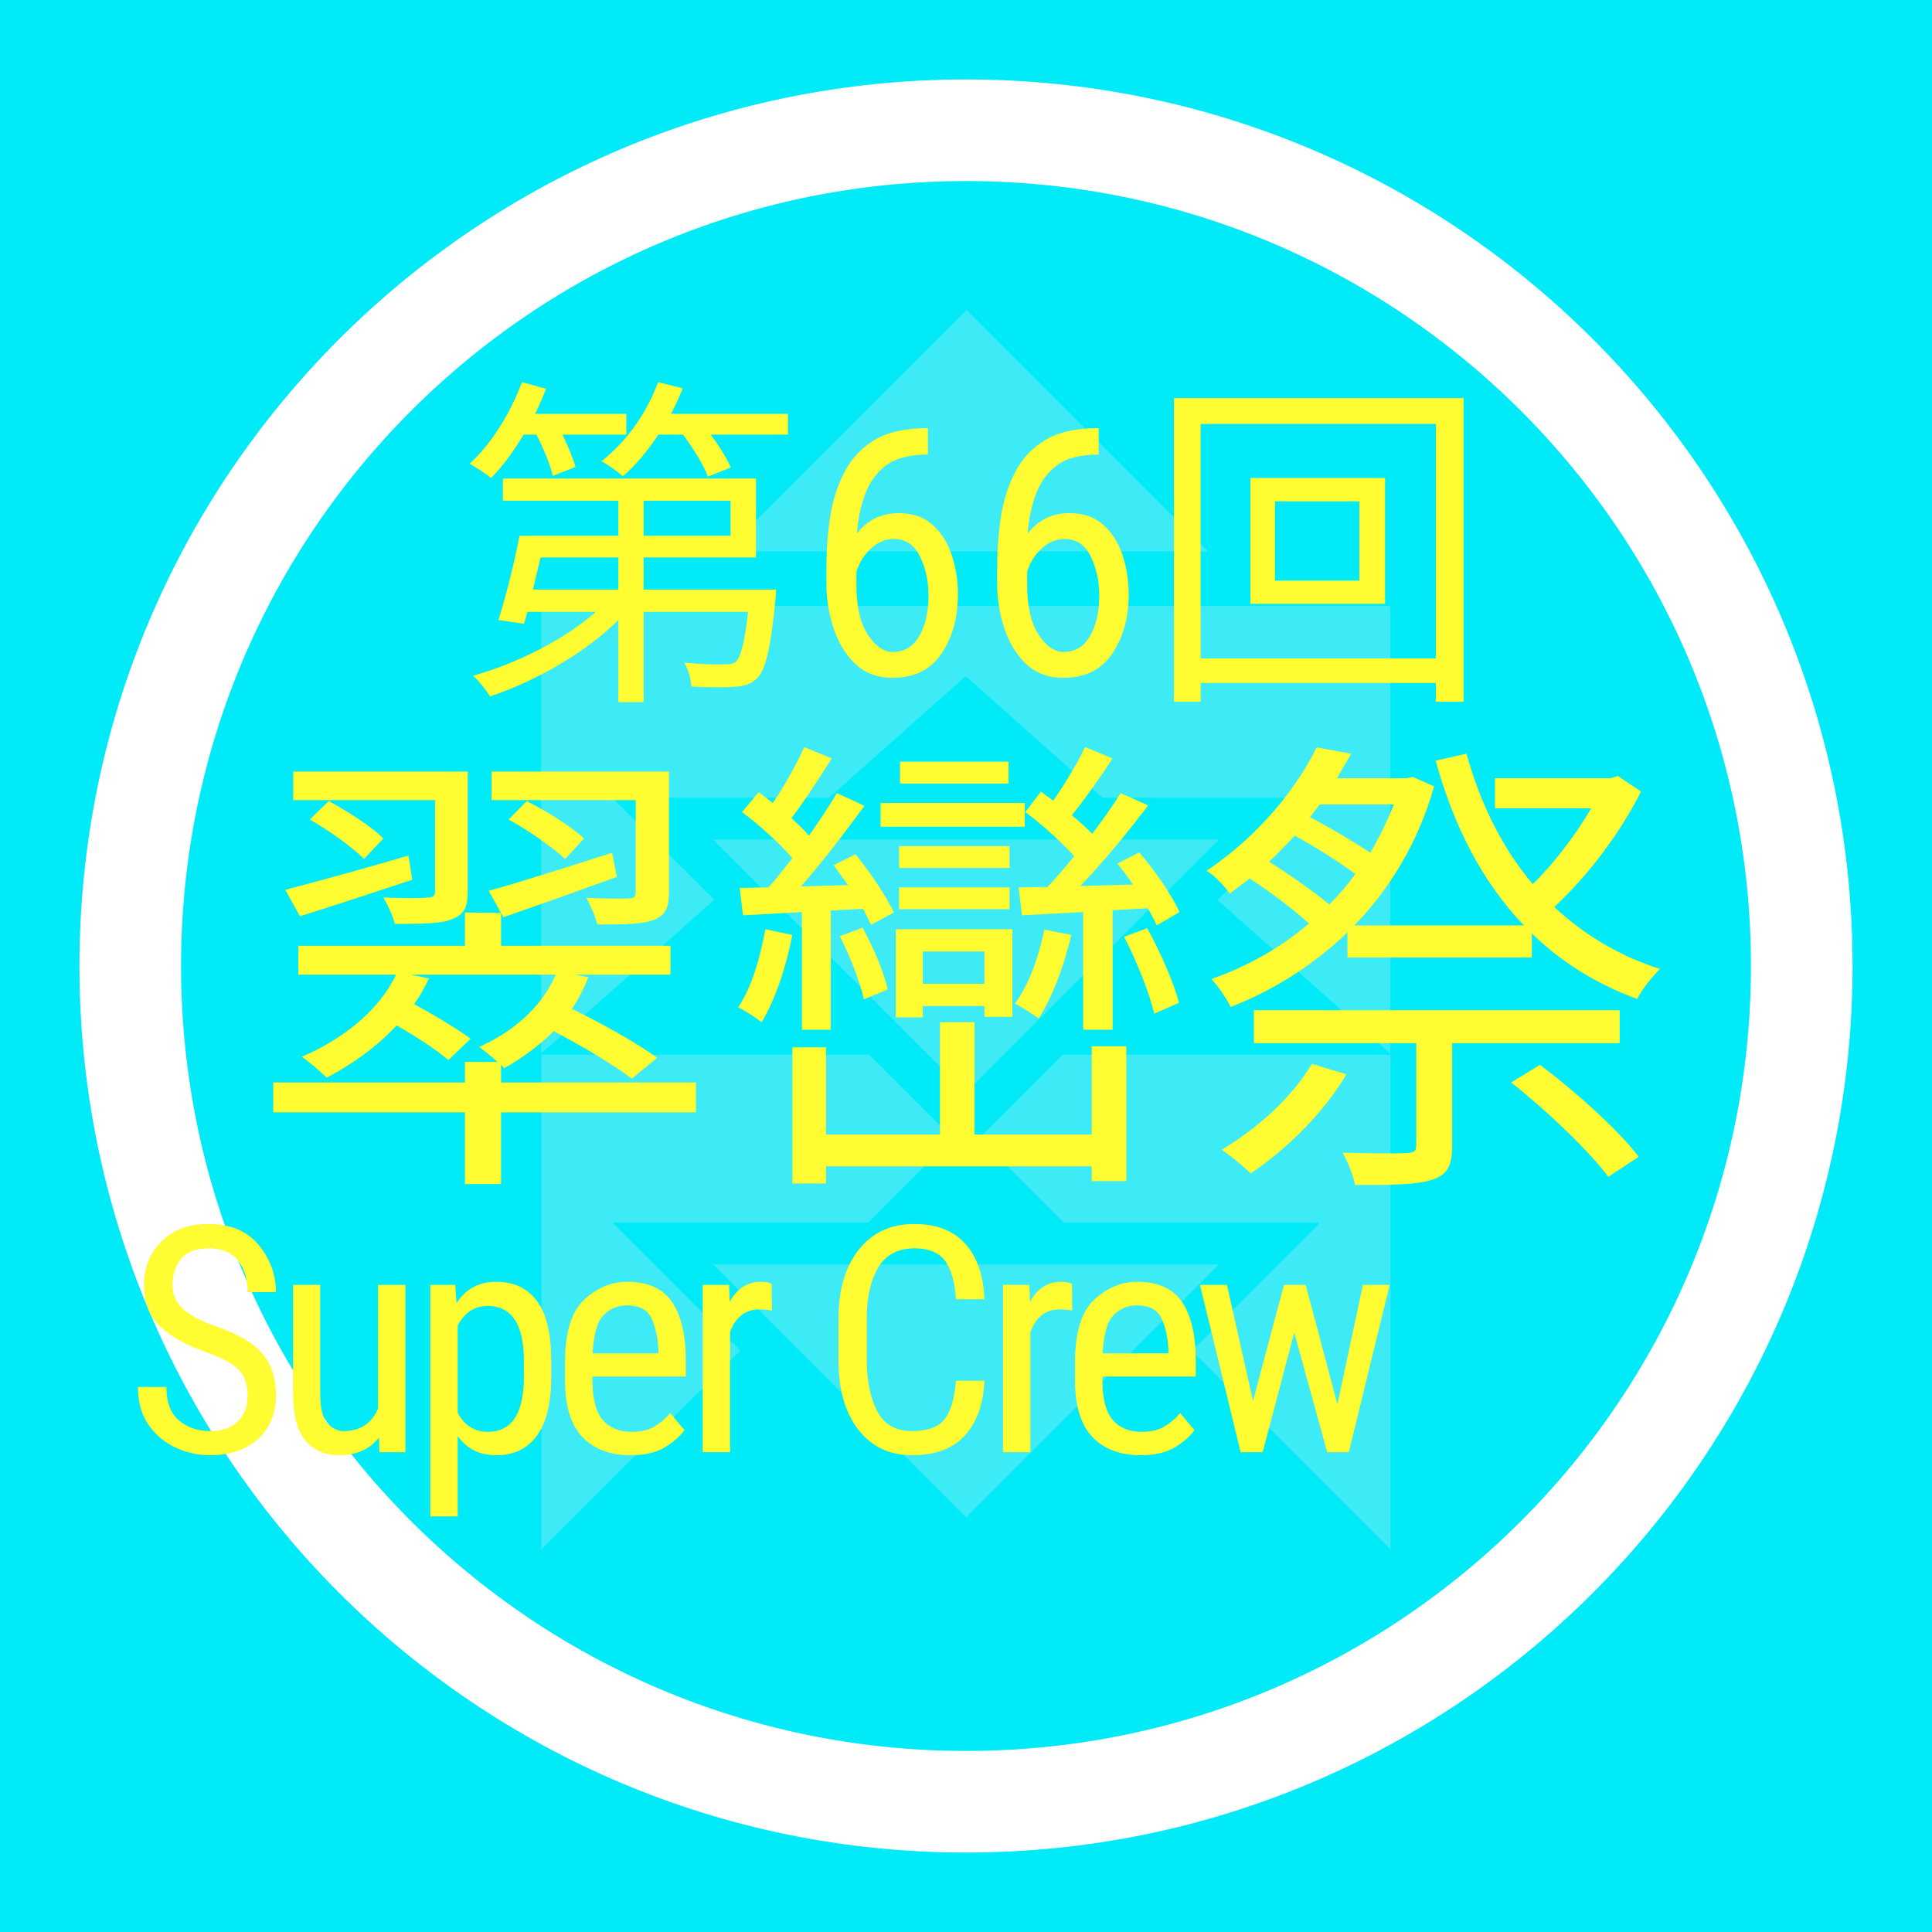
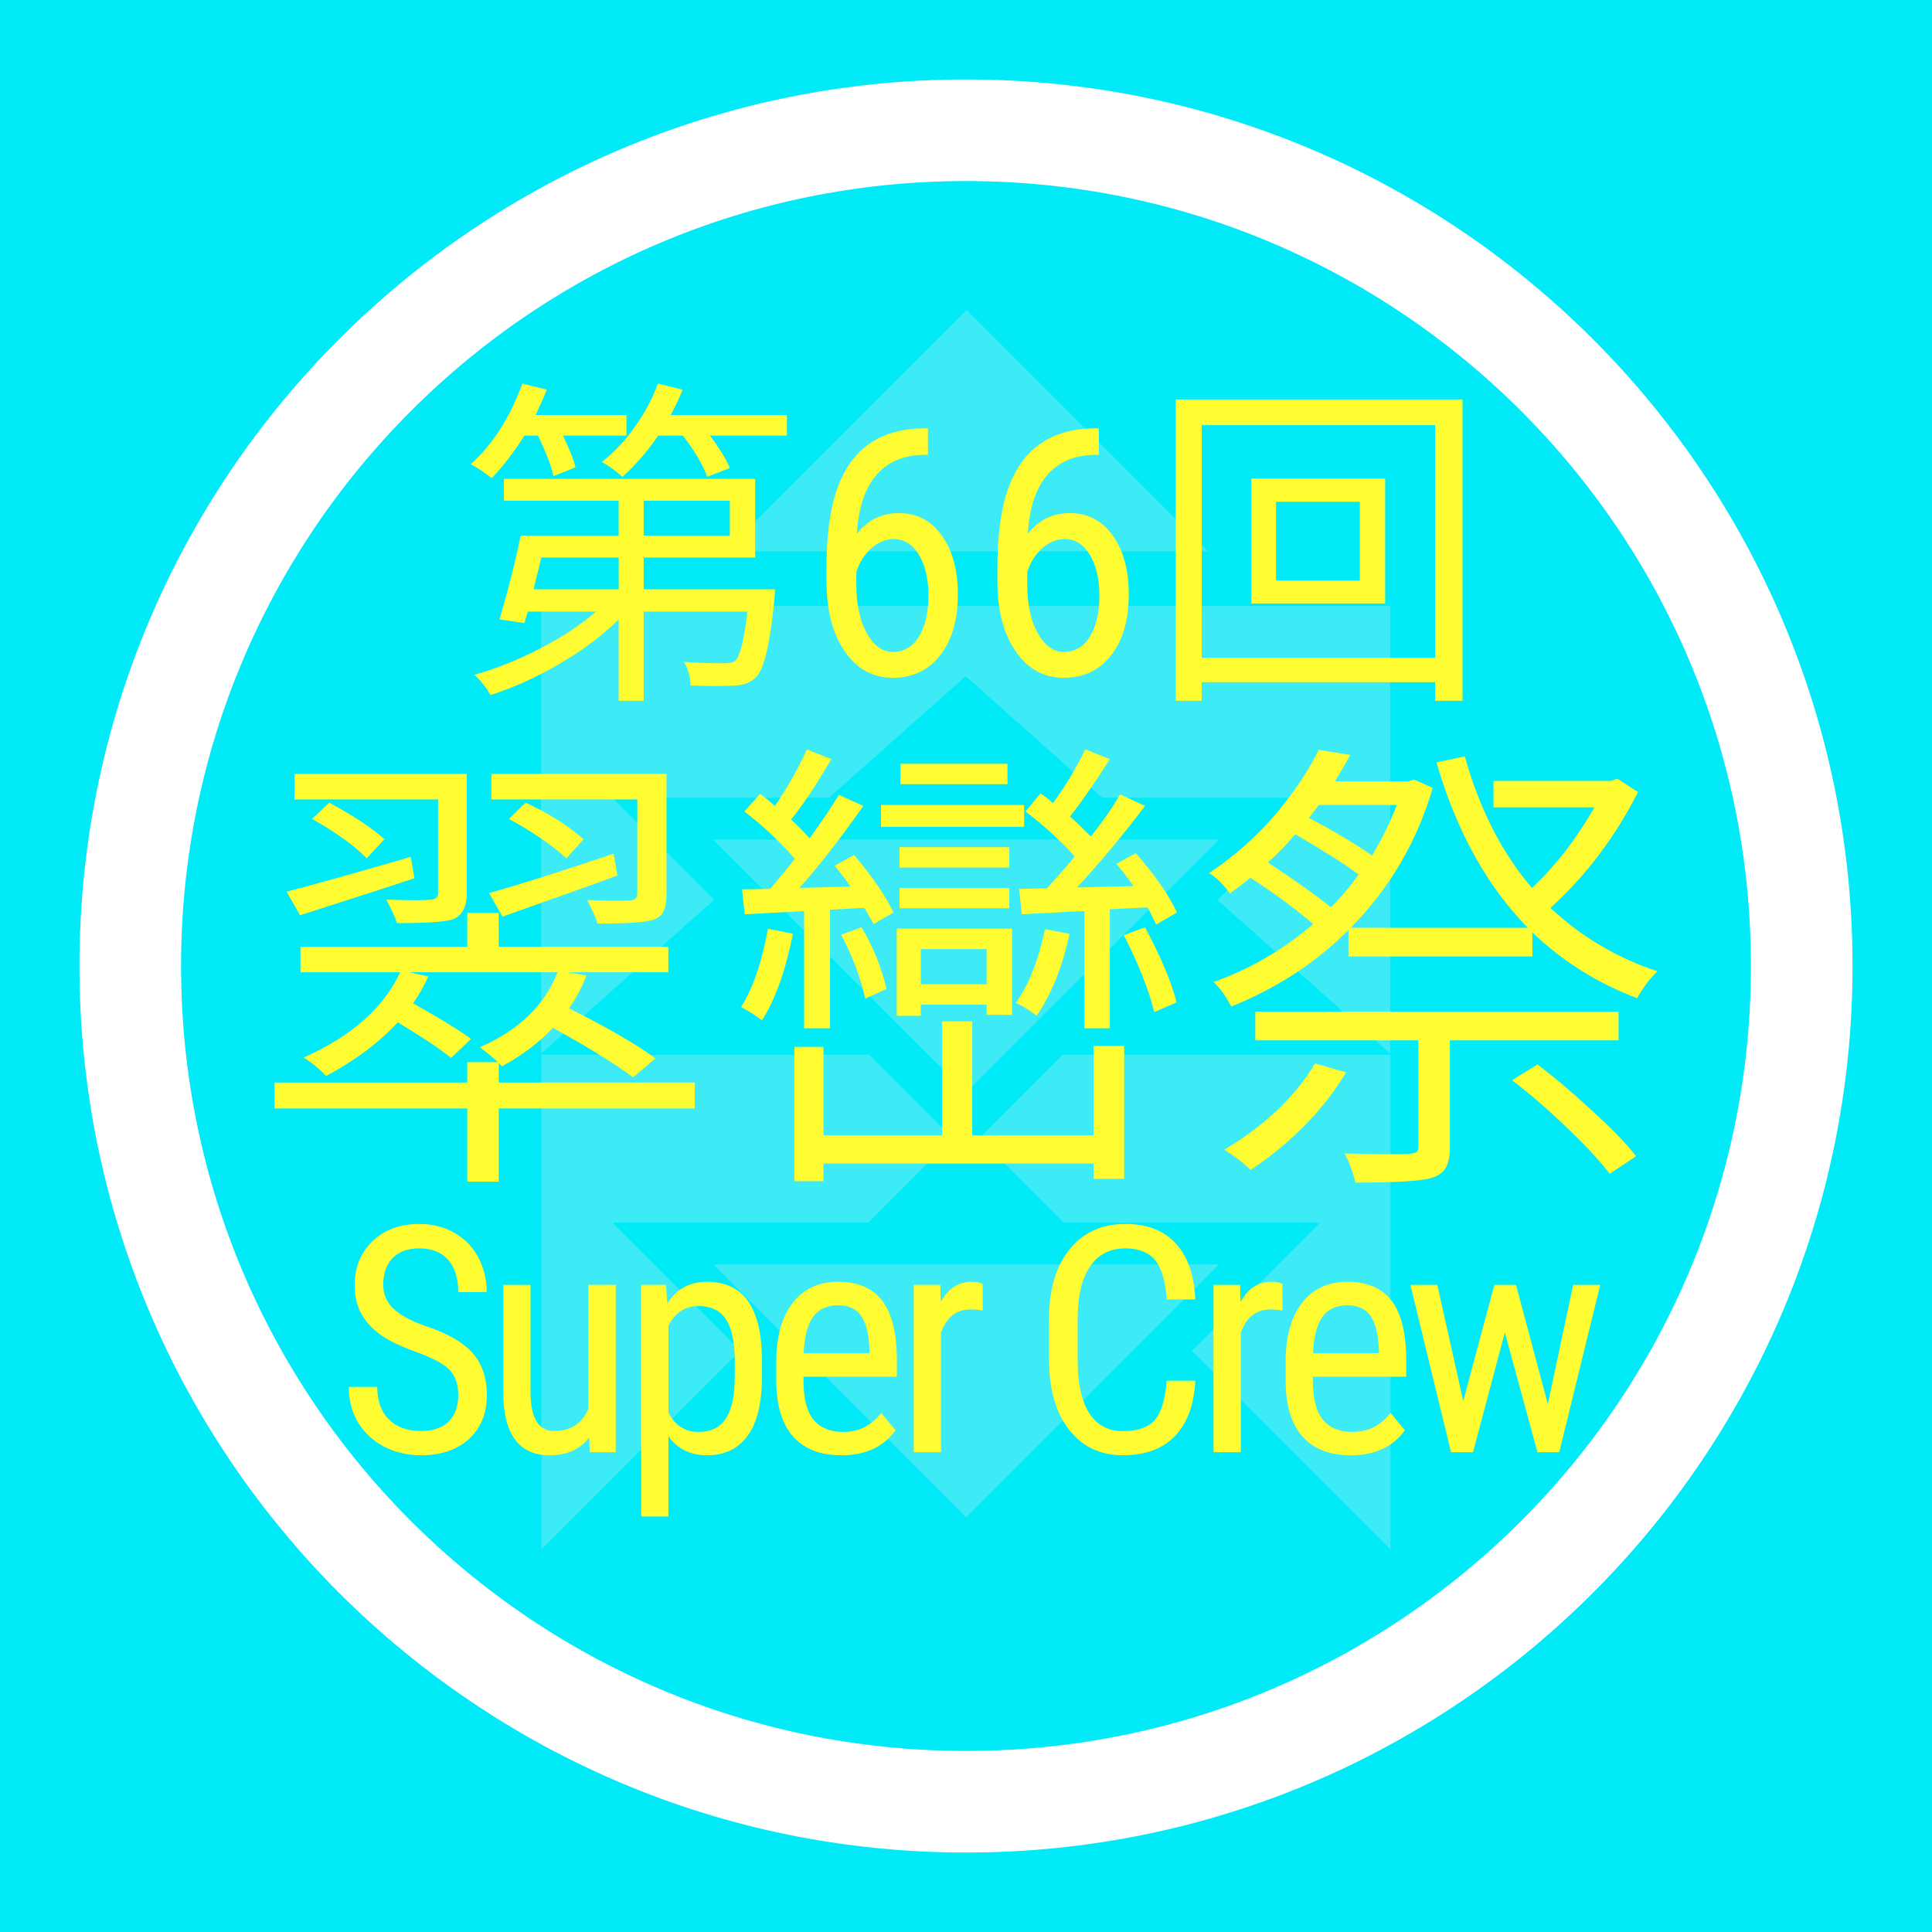
<svg xmlns="http://www.w3.org/2000/svg" width="600" height="600" viewBox="0 0 158.75 158.75" version="1.1" id="svg8">
  <defs id="defs2">
    <filter id="filter4771" style="color-interpolation-filters:sRGB">
      <feFlood id="feFlood4773" result="flood" flood-color="rgb(0,0,0)" flood-opacity="1" />
      <feComposite id="feComposite4775" result="composite1" operator="in" in2="SourceGraphic" in="flood" />
      <feGaussianBlur id="feGaussianBlur4777" result="blur" stdDeviation="5" in="composite1" />
      <feOffset id="feOffset4779" result="offset" dy="0" dx="0" />
      <feComposite id="feComposite4781" result="composite2" operator="over" in2="offset" in="SourceGraphic" />
    </filter>
    <filter id="filter4758" style="color-interpolation-filters:sRGB">
      <feFlood id="feFlood4760" result="flood" flood-color="rgb(0,0,0)" flood-opacity="1" />
      <feComposite id="feComposite4762" result="composite1" operator="in" in2="SourceGraphic" in="flood" />
      <feGaussianBlur id="feGaussianBlur4764" result="blur" stdDeviation="5" in="composite1" />
      <feOffset id="feOffset4766" result="offset" dy="0" dx="0" />
      <feComposite id="feComposite4768" result="composite2" operator="over" in2="offset" in="SourceGraphic" />
    </filter>
    <filter id="filter4746" style="color-interpolation-filters:sRGB">
      <feFlood id="feFlood4748" result="flood" flood-color="rgb(0,0,0)" flood-opacity="1" />
      <feComposite id="feComposite4750" result="composite1" operator="in" in2="SourceGraphic" in="flood" />
      <feGaussianBlur id="feGaussianBlur4752" result="blur" stdDeviation="5" in="composite1" />
      <feOffset id="feOffset4754" result="offset" dy="0" dx="0" />
      <feComposite id="feComposite4756" result="composite2" operator="over" in2="offset" in="SourceGraphic" />
    </filter>
    <filter id="filter4734" style="color-interpolation-filters:sRGB">
      <feFlood id="feFlood4736" result="flood" flood-color="rgb(0,0,0)" flood-opacity="1" />
      <feComposite id="feComposite4738" result="composite1" operator="in" in2="SourceGraphic" in="flood" />
      <feGaussianBlur id="feGaussianBlur4740" result="blur" stdDeviation="5" in="composite1" />
      <feOffset id="feOffset4742" result="offset" dy="0" dx="0" />
      <feComposite id="feComposite4744" result="composite2" operator="over" in2="offset" in="SourceGraphic" />
    </filter>
    <filter id="filter4207" style="color-interpolation-filters:sRGB">
      <feFlood id="feFlood4209" result="flood" flood-color="rgb(0,0,0)" flood-opacity="1" />
      <feComposite id="feComposite4211" result="composite1" operator="in" in2="SourceGraphic" in="flood" />
      <feGaussianBlur id="feGaussianBlur4213" result="blur" stdDeviation="5" in="composite1" />
      <feOffset id="feOffset4215" result="offset" dy="0" dx="0" />
      <feComposite id="feComposite4217" result="composite2" operator="over" in2="offset" in="SourceGraphic" />
    </filter>
  </defs>
  <g id="layer1" transform="translate(0,-138.25)">
    <rect style="opacity:1;fill:#00eaf7;fill-opacity:0.748;fill-rule:nonzero;stroke:none;stroke-width:7.938;stroke-linecap:round;stroke-linejoin:round;stroke-miterlimit:4;stroke-dasharray:none;stroke-dashoffset:0;stroke-opacity:1;paint-order:stroke fill markers" id="rect4601" width="158.75" height="158.75" x="0" y="138.25" />
    <path style="opacity:1;fill:#00eaf7;fill-opacity:1;fill-rule:nonzero;stroke:none;stroke-width:7.938;stroke-linecap:round;stroke-linejoin:round;stroke-miterlimit:4;stroke-dasharray:none;stroke-dashoffset:0;stroke-opacity:1;paint-order:stroke fill markers" d="m 3e-6,138.25 v 158.75 H 158.75 v -158.75 z m 79.427,25.458 19.846,19.847 H 59.58 Z m -34.962,24.338 h 69.766 v 36.779 c -4.732,-4.206 -9.463,-8.412 -14.194,-12.618 2.801,-2.801 5.602,-5.602 8.404,-8.403 H 90.582 c -3.745,-3.329 -7.49,-6.657 -11.234,-9.986 -3.744,3.329 -7.49,6.658 -11.234,9.986 H 50.311 c 2.793,2.792 5.586,5.585 8.378,8.378 -4.741,4.214 -9.483,8.429 -14.224,12.643 z m 14.128,19.188 h 41.565 c -6.928,6.928 -13.855,13.855 -20.783,20.782 -6.928,-6.928 -13.855,-13.855 -20.783,-20.782 z m -14.104,17.685 h 26.938 c 2.286,2.286 4.572,4.572 6.857,6.857 -2.313,2.313 -4.627,4.627 -6.94,6.94 H 50.328 c 3.503,3.502 7.006,7.005 10.508,10.508 -5.449,5.449 -10.899,10.899 -16.348,16.348 v -5.77 z m 42.835,0 h 26.932 v 40.653 c -5.442,-5.442 -10.885,-10.885 -16.327,-16.327 3.51,-3.509 7.019,-7.019 10.529,-10.529 H 87.399 c -2.312,-2.312 -4.624,-4.624 -6.937,-6.937 2.287,-2.287 4.574,-4.574 6.861,-6.861 z M 58.609,242.147 H 100.175 C 93.247,249.075 86.32,256.002 79.392,262.93 72.465,256.002 65.537,249.075 58.609,242.147 Z" id="rect4533" />
    <circle style="opacity:1;fill:none;fill-opacity:1;fill-rule:nonzero;stroke:#ffffff;stroke-width:8.349;stroke-linecap:round;stroke-linejoin:round;stroke-miterlimit:4;stroke-dasharray:none;stroke-dashoffset:0;stroke-opacity:1;paint-order:stroke fill markers" id="path4511" cx="79.375" cy="217.625" r="68.672" />
-     <text xml:space="preserve" style="font-style:normal;font-variant:normal;font-weight:900;font-stretch:normal;font-size:28.423px;line-height:47.371px;font-family:'Gen Shin Gothic';-inkscape-font-specification:'Gen Shin Gothic Heavy';letter-spacing:0px;word-spacing:0px;fill:#fffc32;fill-opacity:1;stroke:none;stroke-width:1.895px;stroke-linecap:butt;stroke-linejoin:miter;stroke-opacity:1" x="37.653" y="193.666" id="text4489">
-       <tspan id="tspan4487" x="37.653" y="193.666" style="font-style:normal;font-variant:normal;font-weight:normal;font-stretch:normal;font-family:'Gen Shin Gothic';-inkscape-font-specification:'Gen Shin Gothic';fill:#fffc32;fill-opacity:1;stroke-width:1.895px">第<tspan style="font-style:normal;font-variant:normal;font-weight:normal;font-stretch:normal;font-family:'Roboto Condensed';-inkscape-font-specification:'Roboto Condensed, ';fill:#fffc32;fill-opacity:1;stroke-width:1.895px" id="tspan4531">66</tspan>回</tspan>
-     </text>
-     <text id="text4505" y="232.414" x="20.312" style="font-style:normal;font-variant:normal;font-weight:900;font-stretch:normal;font-size:38.982px;line-height:64.969px;font-family:'Gen Shin Gothic';-inkscape-font-specification:'Gen Shin Gothic Heavy';letter-spacing:0px;word-spacing:0px;fill:#fffc32;fill-opacity:1;stroke:none;stroke-width:2.599px;stroke-linecap:butt;stroke-linejoin:miter;stroke-opacity:1;" xml:space="preserve">
-       <tspan style="font-style:normal;font-variant:normal;font-weight:300;font-stretch:normal;font-family:'Gen Shin Gothic';-inkscape-font-specification:'Gen Shin Gothic Light';fill:#fffc32;fill-opacity:1;stroke-width:2.599px;" y="232.414" x="20.312" id="tspan4503">翠巒祭</tspan>
-     </text>
-     <text xml:space="preserve" style="font-style:normal;font-variant:normal;font-weight:normal;font-stretch:normal;font-size:26.02px;line-height:19.567px;font-family:'Noto Serif CJK JP';-inkscape-font-specification:'Noto Serif CJK JP';text-align:center;letter-spacing:0px;word-spacing:0px;text-anchor:middle;fill:#fffc32;fill-opacity:1;stroke:none;stroke-width:1.735px;stroke-linecap:butt;stroke-linejoin:miter;stroke-opacity:1" x="79.877" y="257.574" id="text4515">
-       <tspan x="79.214" y="257.574" style="font-style:normal;font-variant:normal;font-weight:normal;font-stretch:normal;font-family:'Roboto Condensed';-inkscape-font-specification:'Roboto Condensed, ';text-align:center;letter-spacing:-1.326px;text-anchor:middle;fill:#fffc32;fill-opacity:1;stroke-width:1.735px" id="tspan4500">Super Crew</tspan>
-     </text>
+     <g aria-label="第66回" style="font-style:normal;font-variant:normal;font-weight:900;font-stretch:normal;font-size:28.423px;line-height:47.371px;font-family:'Gen Shin Gothic';-inkscape-font-specification:'Gen Shin Gothic Heavy';letter-spacing:0px;word-spacing:0px;fill:#fffc32;fill-opacity:1;stroke:none;stroke-width:1.895px;stroke-linecap:butt;stroke-linejoin:miter;stroke-opacity:1" id="text4489">
+       <path d="m 44.203,174.042 h -1.11 q -1.277,2.026 -2.692,3.497 -1.027,-0.805 -1.721,-1.138 2.72,-2.47 4.247,-6.634 l 1.998,0.5 q -0.222,0.611 -0.916,2.082 h 7.466 v 1.693 H 46.257 q 0.805,1.638 1.027,2.609 l -1.804,0.722 q -0.25,-1.194 -1.277,-3.331 z m 6.634,10.02 h -6.356 q -0.111,0.472 -0.333,1.36 -0.222,0.86 -0.305,1.249 h 6.995 z m 2.054,-4.663 v 2.859 h 7.078 v -2.859 z m 0,7.272 h 10.797 q -0.028,0.555 -0.056,0.86 -0.527,5.385 -1.499,6.356 -0.666,0.666 -1.804,0.694 -1.221,0.083 -3.581,0 -0.056,-1.194 -0.555,-1.943 1.388,0.111 3.22,0.111 0.777,0 0.999,-0.194 0.611,-0.611 0.999,-4.052 h -8.521 v 7.328 h -2.054 v -6.689 q -1.971,1.971 -4.83,3.636 -2.831,1.665 -5.69,2.581 -0.583,-0.971 -1.332,-1.665 2.665,-0.749 5.357,-2.137 2.72,-1.388 4.635,-3.053 h -5.607 q -0.056,0.194 -0.167,0.555 -0.083,0.333 -0.111,0.389 l -2.054,-0.305 q 1.083,-3.608 1.749,-6.884 h 8.049 v -2.859 h -9.437 v -1.804 H 62.051 v 6.467 h -9.16 z m 2.221,-14.322 h 9.548 v 1.693 h -6.328 q 1.194,1.582 1.638,2.665 l -1.86,0.722 q -0.527,-1.471 -1.998,-3.386 h -2.026 q -1.332,1.943 -2.942,3.386 -0.833,-0.749 -1.693,-1.221 1.499,-1.166 2.692,-2.859 1.221,-1.693 1.915,-3.581 l 2.026,0.5 q -0.305,0.833 -0.971,2.082 z" style="font-style:normal;font-variant:normal;font-weight:normal;font-stretch:normal;font-family:'Gen Shin Gothic';-inkscape-font-specification:'Gen Shin Gothic';fill:#fffc32;fill-opacity:1;stroke-width:1.895px" id="path4566" />
+       <path d="m 76.248,173.445 v 2.179 h -0.402 q -2.456,0.056 -3.844,1.665 -1.388,1.596 -1.596,4.816 1.346,-1.693 3.442,-1.693 2.234,0 3.539,1.846 1.318,1.832 1.318,4.816 0,3.178 -1.457,5.024 -1.443,1.846 -3.886,1.846 -2.456,0 -3.955,-2.179 -1.499,-2.179 -1.499,-5.787 v -0.985 q 0,-4.163 0.902,-6.634 0.902,-2.47 2.651,-3.664 1.763,-1.207 4.372,-1.249 z m -2.817,9.104 q -0.999,0 -1.846,0.763 -0.847,0.763 -1.221,1.943 v 1.013 q 0,2.456 0.86,4.011 0.874,1.54 2.137,1.54 1.374,0 2.151,-1.263 0.777,-1.277 0.777,-3.359 0,-2.054 -0.777,-3.345 -0.777,-1.305 -2.082,-1.305 z" style="font-style:normal;font-variant:normal;font-weight:normal;font-stretch:normal;font-family:'Roboto Condensed';-inkscape-font-specification:'Roboto Condensed, ';fill:#fffc32;fill-opacity:1;stroke-width:1.895px" id="path4568" />
+       <path d="m 90.293,173.445 v 2.179 h -0.402 q -2.456,0.056 -3.844,1.665 -1.388,1.596 -1.596,4.816 1.346,-1.693 3.442,-1.693 2.234,0 3.539,1.846 1.318,1.832 1.318,4.816 0,3.178 -1.457,5.024 -1.443,1.846 -3.886,1.846 -2.456,0 -3.955,-2.179 -1.499,-2.179 -1.499,-5.787 v -0.985 q 0,-4.163 0.902,-6.634 0.902,-2.47 2.651,-3.664 1.763,-1.207 4.372,-1.249 z m -2.817,9.104 q -0.999,0 -1.846,0.763 -0.847,0.763 -1.221,1.943 v 1.013 q 0,2.456 0.86,4.011 0.874,1.54 2.137,1.54 1.374,0 2.151,-1.263 0.777,-1.277 0.777,-3.359 0,-2.054 -0.777,-3.345 -0.777,-1.305 -2.082,-1.305 z" style="font-style:normal;font-variant:normal;font-weight:normal;font-stretch:normal;font-family:'Roboto Condensed';-inkscape-font-specification:'Roboto Condensed, ';fill:#fffc32;fill-opacity:1;stroke-width:1.895px" id="path4570" />
+       <path d="m 111.735,185.95 v -6.467 h -6.884 v 6.467 z m -8.91,-8.382 h 10.992 v 10.27 h -10.992 z m -4.08,14.739 H 117.925 V 173.182 H 98.745 Z m -2.137,-21.234 h 23.565 v 24.759 h -2.248 v -1.527 H 98.745 v 1.527 h -2.137 z" style="font-style:normal;font-variant:normal;font-weight:normal;font-stretch:normal;font-family:'Gen Shin Gothic';-inkscape-font-specification:'Gen Shin Gothic';fill:#fffc32;fill-opacity:1;stroke-width:1.895px" id="path4572" />
+     </g>
+     <g aria-label="翠巒祭" style="font-style:normal;font-variant:normal;font-weight:900;font-stretch:normal;font-size:38.982px;line-height:64.969px;font-family:'Gen Shin Gothic';-inkscape-font-specification:'Gen Shin Gothic Heavy';letter-spacing:0px;word-spacing:0px;fill:#fffc32;fill-opacity:1;stroke:none;stroke-width:2.599px;stroke-linecap:butt;stroke-linejoin:miter;stroke-opacity:1" id="text4505">
+       <path d="m 52.366,211.705 v -7.766 H 40.374 v -2.094 h 14.39 v 9.86 q 0,0.914 -0.228,1.409 -0.228,0.495 -0.876,0.723 -0.952,0.305 -4.568,0.305 -0.076,-0.343 -0.419,-1.066 -0.343,-0.723 -0.419,-0.876 2.589,0.114 3.54,0.038 0.571,-0.038 0.571,-0.533 z m -4.416,-4.492 -1.409,1.561 q -1.751,-1.599 -4.72,-3.236 l 1.37,-1.332 q 2.817,1.294 4.759,3.007 z m 2.474,1.18 0.305,1.789 q -1.903,0.723 -5.482,1.98 -3.54,1.256 -3.959,1.409 l -1.104,-1.941 q 4.073,-1.142 10.24,-3.236 z m -14.428,3.236 v -7.69 H 24.195 v -2.094 h 14.161 v 9.783 q 0,1.751 -1.18,2.17 -0.914,0.305 -4.568,0.305 -0.152,-0.609 -0.876,-1.941 2.931,0.114 3.655,0 0.609,0 0.609,-0.533 z m -4.416,-4.416 -1.447,1.561 q -1.523,-1.561 -4.492,-3.236 l 1.409,-1.332 q 3.045,1.637 4.53,3.007 z m 2.17,1.447 0.305,1.751 q -2.36,0.799 -9.403,3.045 l -1.104,-1.941 q 2.855,-0.723 10.202,-2.855 z m 23.336,18.539 v 2.132 H 40.983 v 6.015 h -2.589 v -6.015 H 22.558 v -2.132 h 15.836 v -1.675 h 2.512 q -0.495,-0.495 -1.485,-1.218 4.835,-2.132 6.395,-6.167 H 33.636 l 1.561,0.343 q -0.533,1.18 -1.256,2.208 3.578,2.018 4.759,2.931 l -1.637,1.561 q -1.18,-0.99 -4.378,-2.931 -2.322,2.512 -5.901,4.416 -0.609,-0.723 -1.827,-1.523 5.901,-2.627 7.918,-7.005 h -8.185 v -2.094 h 13.704 v -2.779 h 2.589 v 2.779 H 54.916 v 2.094 h -8.223 l 1.485,0.266 q -0.457,1.294 -1.409,2.703 4.911,2.474 7.081,4.111 l -1.827,1.561 q -2.094,-1.599 -6.586,-4.073 -1.675,1.789 -4.187,3.16 l -0.266,-0.266 v 1.599 z" style="font-style:normal;font-variant:normal;font-weight:300;font-stretch:normal;font-family:'Gen Shin Gothic';-inkscape-font-specification:'Gen Shin Gothic Light';fill:#fffc32;fill-opacity:1;stroke-width:2.599px" id="path4559" />
+       <path d="m 83.734,211.287 2.284,-0.038 q 1.865,-2.056 2.284,-2.627 -1.523,-1.751 -4.035,-3.693 l 1.218,-1.485 q 0.495,0.305 1.028,0.799 1.561,-2.132 2.665,-4.416 l 2.018,0.799 q -1.675,2.665 -3.274,4.72 0.609,0.533 1.713,1.637 1.561,-1.98 2.398,-3.464 l 2.056,0.952 q -2.893,3.807 -5.596,6.7 2.018,-0.038 4.644,-0.114 -0.723,-1.028 -1.409,-1.827 l 1.599,-0.876 q 2.36,2.703 3.388,4.873 l -1.713,0.99 q -0.609,-1.256 -0.723,-1.409 l -3.084,0.152 v 9.783 h -2.094 v -9.631 q -1.066,0.038 -2.893,0.152 -1.789,0.076 -2.246,0.114 z m 2.132,3.312 2.018,0.381 q -0.876,4.073 -2.703,6.738 -0.876,-0.685 -1.713,-1.066 1.561,-2.132 2.398,-6.053 z m -3.084,-13.59 v 1.675 h -8.794 v -1.675 z m 1.37,3.388 v 1.789 H 72.39 v -1.789 z m -8.489,14.732 h 5.406 v -2.893 h -5.406 z m 7.499,2.512 h -2.094 v -0.837 h -5.406 v 0.914 h -1.98 v -7.157 h 9.479 z m -9.251,-8.756 v -1.675 h 9.022 v 1.675 z m 9.022,-5.025 v 1.675 h -9.022 v -1.675 z m -21.965,3.464 2.322,-0.038 q 1.675,-1.98 2.018,-2.474 -1.903,-2.17 -4.149,-3.883 l 1.294,-1.447 q 0.533,0.381 1.218,0.99 1.523,-2.208 2.627,-4.644 l 2.018,0.799 q -1.98,3.35 -3.312,4.949 0.952,0.914 1.523,1.561 1.637,-2.284 2.398,-3.578 l 2.018,0.914 q -2.817,3.997 -5.253,6.738 l 4.187,-0.114 q -0.685,-0.99 -1.294,-1.713 l 1.599,-0.876 q 2.284,2.703 3.236,4.72 l -1.637,0.952 q -0.076,-0.19 -0.761,-1.332 l -2.817,0.152 v 9.745 h -2.132 v -9.631 l -4.873,0.266 z m 8.147,3.731 1.675,-0.609 q 1.447,2.436 2.056,5.063 l -1.751,0.799 q -0.571,-2.589 -1.98,-5.253 z m -6.015,-0.495 2.056,0.419 q -0.914,4.568 -2.551,7.119 -0.533,-0.457 -1.713,-1.104 1.447,-2.246 2.208,-6.434 z m 26.762,16.978 v -7.347 h 2.512 v 10.926 h -2.512 v -1.256 H 67.669 v 1.447 h -2.398 v -11.04 h 2.398 v 7.271 h 9.745 v -9.365 h 2.474 v 9.365 z m 2.474,-16.445 1.751,-0.647 q 2.018,3.807 2.589,6.167 l -1.827,0.799 q -0.723,-2.855 -2.512,-6.319 z" style="font-style:normal;font-variant:normal;font-weight:300;font-stretch:normal;font-family:'Gen Shin Gothic';-inkscape-font-specification:'Gen Shin Gothic Light';fill:#fffc32;fill-opacity:1;stroke-width:2.599px" id="path4561" />
+       <path d="m 108.059,225.638 2.551,0.723 q -2.741,4.568 -7.842,8.032 -0.837,-0.838 -2.17,-1.675 4.949,-2.931 7.461,-7.081 z m 24.935,-1.903 h -13.857 v 8.756 q 0,1.142 -0.343,1.713 -0.305,0.571 -1.18,0.837 -1.218,0.381 -6.243,0.381 -0.266,-1.18 -0.876,-2.398 3.883,0.114 5.253,0.038 0.495,-0.038 0.647,-0.152 0.152,-0.076 0.152,-0.457 v -8.718 h -13.4 v -2.36 h 29.845 z m -8.756,3.274 2.094,-1.294 q 2.208,1.675 4.53,3.845 2.36,2.132 3.578,3.693 l -2.17,1.447 q -1.218,-1.599 -3.54,-3.807 -2.284,-2.208 -4.492,-3.883 z m -17.816,-20.214 q -1.066,1.294 -2.246,2.322 3.578,2.36 5.177,3.693 1.332,-1.332 2.284,-2.703 -1.675,-1.256 -5.215,-3.312 z m 8.337,-2.398 h -6.395 q -0.533,0.685 -0.799,1.066 3.16,1.675 5.177,3.084 1.37,-2.322 2.018,-4.149 z m 18.12,-2.17 1.713,1.104 q -2.817,5.558 -7.195,9.517 3.769,3.54 8.794,5.215 -0.838,0.761 -1.675,2.208 -4.911,-1.865 -8.603,-5.406 v 1.98 h -15.113 v -2.17 q -4.035,4.035 -9.631,6.281 -0.647,-1.256 -1.447,-2.018 4.492,-1.599 8.185,-4.758 -2.474,-2.094 -5.177,-3.807 -0.571,0.495 -1.675,1.294 -0.838,-1.18 -1.713,-1.675 3.084,-2.056 5.406,-4.759 2.322,-2.741 3.616,-5.368 l 2.589,0.419 q -0.837,1.485 -1.256,2.17 h 6.053 l 0.419,-0.152 1.561,0.685 q -1.941,6.624 -6.738,11.497 h 14.542 q -5.063,-5.177 -7.499,-13.59 l 2.322,-0.495 q 1.827,6.51 5.52,10.811 2.893,-2.703 5.139,-6.624 h -8.299 v -2.17 h 9.669 z" style="font-style:normal;font-variant:normal;font-weight:300;font-stretch:normal;font-family:'Gen Shin Gothic';-inkscape-font-specification:'Gen Shin Gothic Light';fill:#fffc32;fill-opacity:1;stroke-width:2.599px" id="path4563" />
+     </g>
+     <g aria-label="Super Crew" style="font-style:normal;font-variant:normal;font-weight:normal;font-stretch:normal;font-size:26.02px;line-height:19.567px;font-family:'Noto Serif CJK JP';-inkscape-font-specification:'Noto Serif CJK JP';text-align:center;letter-spacing:0px;word-spacing:0px;text-anchor:middle;fill:#fffc32;fill-opacity:1;stroke:none;stroke-width:1.735px;stroke-linecap:butt;stroke-linejoin:miter;stroke-opacity:1" id="text4515">
+       <path d="m 37.653,252.898 q 0,-1.385 -0.75,-2.122 -0.75,-0.737 -2.706,-1.436 -1.957,-0.699 -2.998,-1.461 -1.029,-0.775 -1.55,-1.753 -0.508,-0.991 -0.508,-2.261 0,-2.198 1.461,-3.621 1.474,-1.423 3.85,-1.423 1.626,0 2.897,0.737 1.27,0.724 1.957,2.02 0.686,1.296 0.686,2.846 h -2.338 q 0,-1.715 -0.826,-2.655 -0.826,-0.94 -2.376,-0.94 -1.41,0 -2.185,0.788 -0.775,0.788 -0.775,2.211 0,1.169 0.839,1.957 0.839,0.788 2.592,1.41 2.732,0.902 3.9,2.223 1.182,1.321 1.182,3.456 0,2.249 -1.461,3.608 -1.461,1.347 -3.977,1.347 -1.614,0 -2.986,-0.699 -1.359,-0.711 -2.147,-1.982 -0.775,-1.283 -0.775,-2.935 h 2.338 q 0,1.715 0.953,2.668 0.966,0.953 2.617,0.953 1.537,0 2.312,-0.788 0.775,-0.788 0.775,-2.147 z" style="font-style:normal;font-variant:normal;font-weight:normal;font-stretch:normal;font-family:'Roboto Condensed';-inkscape-font-specification:'Roboto Condensed, ';text-align:center;letter-spacing:-1.326px;text-anchor:middle;fill:#fffc32;fill-opacity:1;stroke-width:1.735px" id="path4540" />
+       <path d="m 48.41,256.367 q -1.118,1.461 -3.265,1.461 -1.868,0 -2.821,-1.283 -0.953,-1.296 -0.966,-3.761 v -8.957 h 2.236 v 8.792 q 0,3.214 1.931,3.214 2.046,0 2.821,-1.83 v -10.177 h 2.249 v 13.747 h -2.134 z" style="font-style:normal;font-variant:normal;font-weight:normal;font-stretch:normal;font-family:'Roboto Condensed';-inkscape-font-specification:'Roboto Condensed, ';text-align:center;letter-spacing:-1.326px;text-anchor:middle;fill:#fffc32;fill-opacity:1;stroke-width:1.735px" id="path4542" />
+       <path d="m 62.61,251.361 q 0,3.265 -1.182,4.866 -1.169,1.601 -3.316,1.601 -2.071,0 -3.189,-1.563 v 6.594 h -2.236 v -19.032 h 2.033 l 0.114,1.525 q 1.131,-1.779 3.24,-1.779 2.261,0 3.38,1.575 1.118,1.575 1.156,4.714 z m -2.236,-1.283 q 0,-2.312 -0.711,-3.405 -0.711,-1.105 -2.287,-1.105 -1.614,0 -2.452,1.614 v 7.153 q 0.826,1.575 2.477,1.575 1.525,0 2.236,-1.093 0.724,-1.105 0.737,-3.367 z" style="font-style:normal;font-variant:normal;font-weight:normal;font-stretch:normal;font-family:'Roboto Condensed';-inkscape-font-specification:'Roboto Condensed, ';text-align:center;letter-spacing:-1.326px;text-anchor:middle;fill:#fffc32;fill-opacity:1;stroke-width:1.735px" id="path4544" />
+       <path d="m 69.123,257.828 q -2.566,0 -3.939,-1.525 -1.372,-1.537 -1.398,-4.498 v -1.664 q 0,-3.075 1.334,-4.815 1.347,-1.753 3.748,-1.753 2.414,0 3.608,1.537 1.194,1.537 1.22,4.79 v 1.474 h -7.674 v 0.318 q 0,2.211 0.826,3.214 0.839,1.004 2.401,1.004 0.991,0 1.741,-0.368 0.762,-0.381 1.423,-1.194 l 1.169,1.423 q -1.461,2.058 -4.459,2.058 z m -0.254,-12.324 q -1.398,0 -2.071,0.966 -0.673,0.953 -0.762,2.973 h 5.412 v -0.305 q -0.089,-1.957 -0.711,-2.795 -0.61,-0.839 -1.868,-0.839 z" style="font-style:normal;font-variant:normal;font-weight:normal;font-stretch:normal;font-family:'Roboto Condensed';-inkscape-font-specification:'Roboto Condensed, ';text-align:center;letter-spacing:-1.326px;text-anchor:middle;fill:#fffc32;fill-opacity:1;stroke-width:1.735px" id="path4546" />
+       <path d="m 80.756,245.936 q -0.47,-0.089 -1.016,-0.089 -1.728,0 -2.414,1.893 v 9.834 h -2.249 v -13.747 h 2.185 l 0.038,1.398 q 0.902,-1.652 2.554,-1.652 0.534,0 0.889,0.178 z" style="font-style:normal;font-variant:normal;font-weight:normal;font-stretch:normal;font-family:'Roboto Condensed';-inkscape-font-specification:'Roboto Condensed, ';text-align:center;letter-spacing:-1.326px;text-anchor:middle;fill:#fffc32;fill-opacity:1;stroke-width:1.735px" id="path4548" />
+       <path d="m 98.217,251.704 q -0.152,2.973 -1.677,4.548 -1.512,1.575 -4.282,1.575 -2.782,0 -4.421,-2.109 -1.639,-2.122 -1.639,-5.743 v -3.354 q 0,-3.608 1.677,-5.705 1.69,-2.096 4.599,-2.096 2.681,0 4.142,1.614 1.474,1.601 1.601,4.587 h -2.35 q -0.152,-2.261 -0.953,-3.227 -0.8,-0.966 -2.439,-0.966 -1.893,0 -2.909,1.486 -1.016,1.474 -1.016,4.332 v 3.392 q 0,2.808 0.94,4.307 0.953,1.499 2.77,1.499 1.817,0 2.617,-0.902 0.8,-0.902 0.991,-3.24 z" style="font-style:normal;font-variant:normal;font-weight:normal;font-stretch:normal;font-family:'Roboto Condensed';-inkscape-font-specification:'Roboto Condensed, ';text-align:center;letter-spacing:-1.326px;text-anchor:middle;fill:#fffc32;fill-opacity:1;stroke-width:1.735px" id="path4550" />
+       <path d="m 105.39,245.936 q -0.47,-0.089 -1.016,-0.089 -1.728,0 -2.414,1.893 v 9.834 h -2.249 v -13.747 h 2.185 l 0.038,1.398 q 0.902,-1.652 2.554,-1.652 0.534,0 0.889,0.178 z" style="font-style:normal;font-variant:normal;font-weight:normal;font-stretch:normal;font-family:'Roboto Condensed';-inkscape-font-specification:'Roboto Condensed, ';text-align:center;letter-spacing:-1.326px;text-anchor:middle;fill:#fffc32;fill-opacity:1;stroke-width:1.735px" id="path4552" />
+       <path d="m 110.976,257.828 q -2.566,0 -3.939,-1.525 -1.372,-1.537 -1.398,-4.498 v -1.664 q 0,-3.075 1.334,-4.815 1.347,-1.753 3.748,-1.753 2.414,0 3.608,1.537 1.194,1.537 1.22,4.79 v 1.474 h -7.674 v 0.318 q 0,2.211 0.826,3.214 0.839,1.004 2.401,1.004 0.991,0 1.741,-0.368 0.762,-0.381 1.423,-1.194 l 1.169,1.423 q -1.461,2.058 -4.459,2.058 z m -0.254,-12.324 q -1.398,0 -2.071,0.966 -0.673,0.953 -0.762,2.973 h 5.412 v -0.305 q -0.089,-1.957 -0.711,-2.795 -0.61,-0.839 -1.868,-0.839 z" style="font-style:normal;font-variant:normal;font-weight:normal;font-stretch:normal;font-family:'Roboto Condensed';-inkscape-font-specification:'Roboto Condensed, ';text-align:center;letter-spacing:-1.326px;text-anchor:middle;fill:#fffc32;fill-opacity:1;stroke-width:1.735px" id="path4554" />
+       <path d="m 127.183,253.622 2.084,-9.796 h 2.223 l -3.367,13.747 h -1.791 l -2.681,-9.834 -2.617,9.834 h -1.804 l -3.341,-13.747 h 2.211 l 2.134,9.554 2.554,-9.554 h 1.779 z" style="font-style:normal;font-variant:normal;font-weight:normal;font-stretch:normal;font-family:'Roboto Condensed';-inkscape-font-specification:'Roboto Condensed, ';text-align:center;letter-spacing:-1.326px;text-anchor:middle;fill:#fffc32;fill-opacity:1;stroke-width:1.735px" id="path4556" />
+     </g>
  </g>
</svg>
